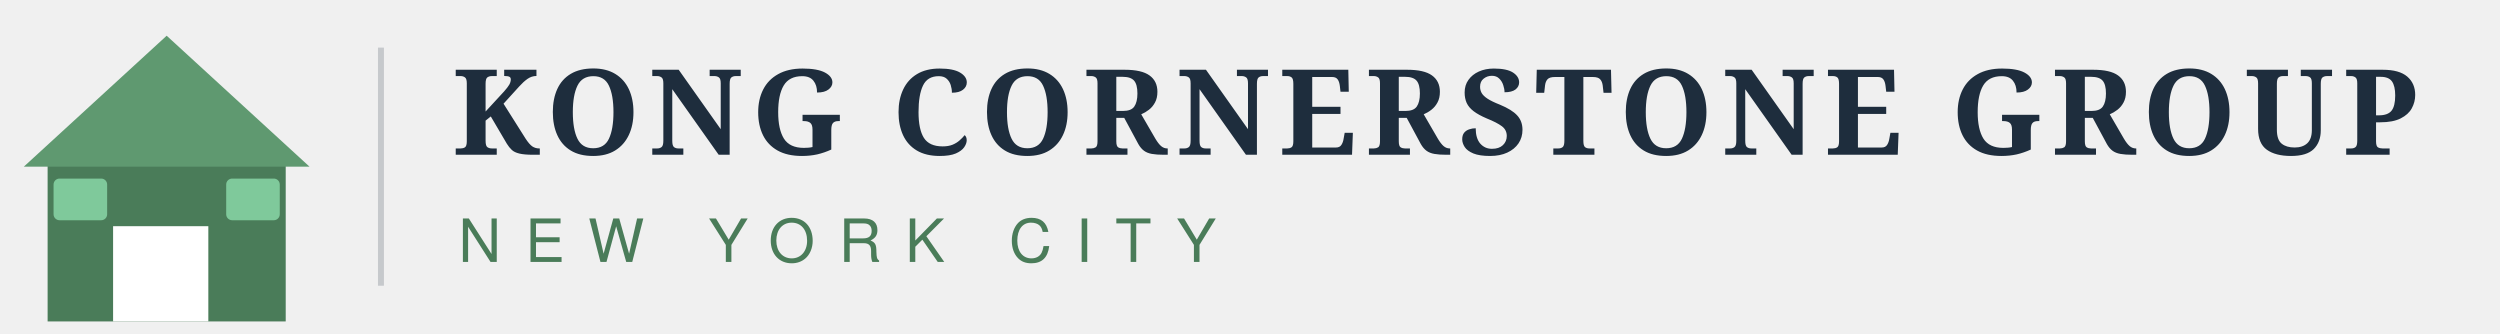
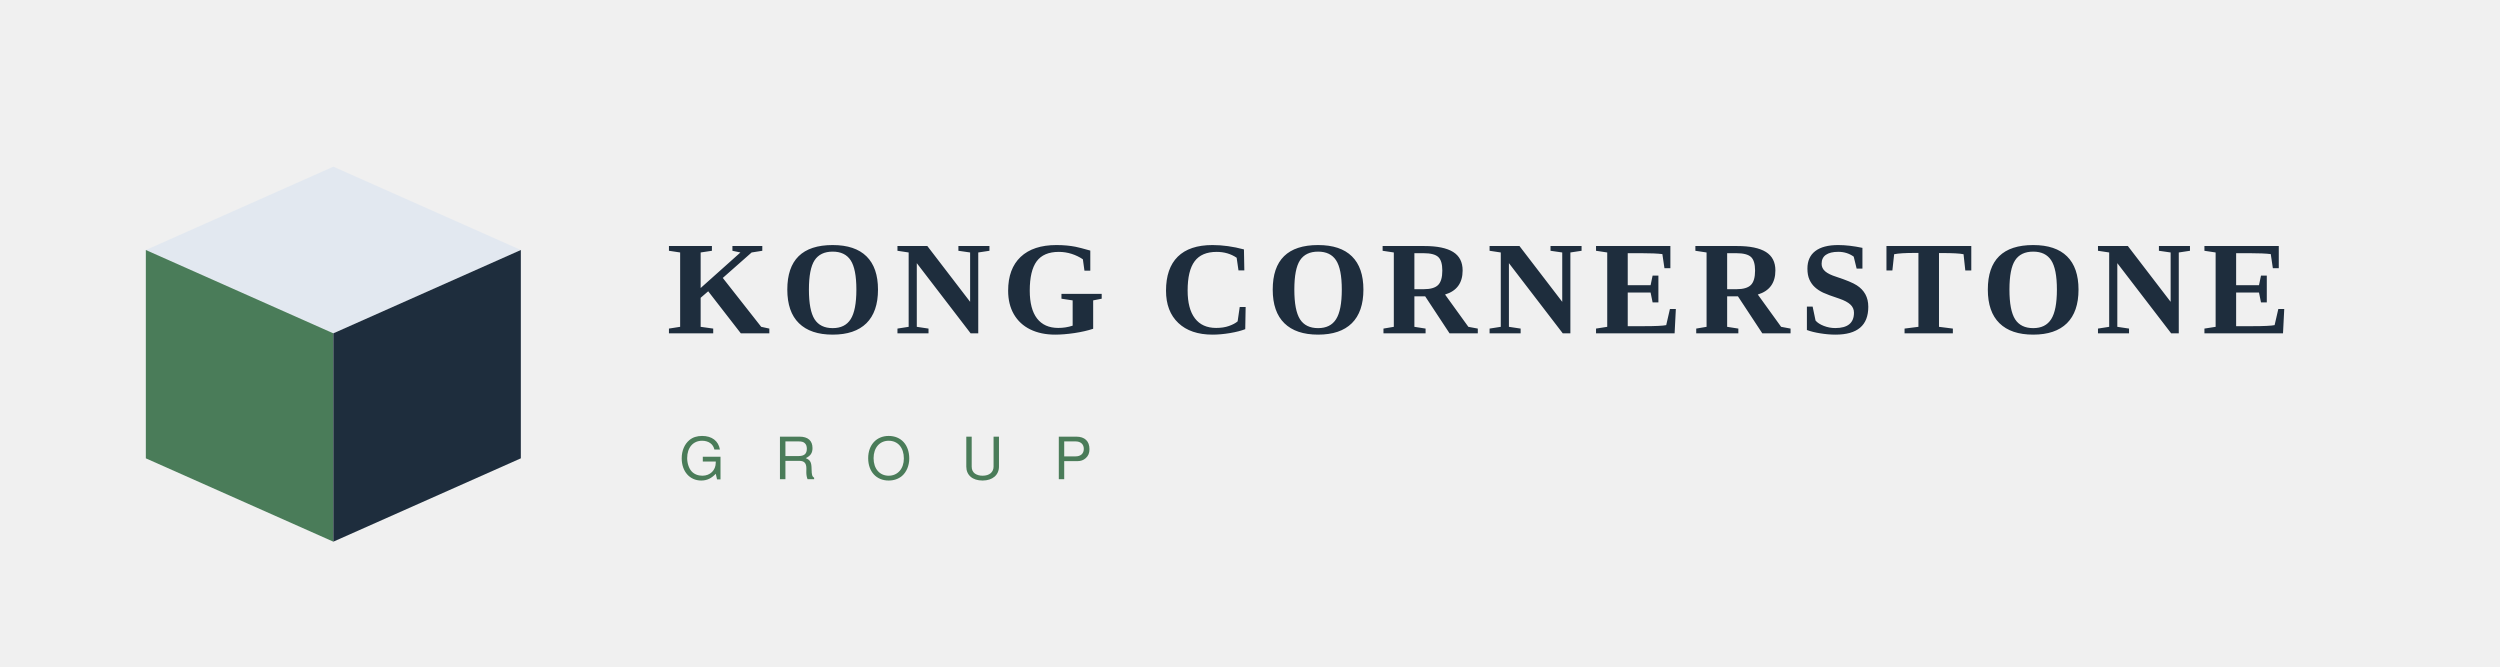
- <svg xmlns="http://www.w3.org/2000/svg" viewBox="0 0 420 56" width="420" height="56">
-   <g transform="translate(2, 2)">
-     <rect x="6" y="24" width="40" height="28" fill="#4a7c59" />
-     <polygon points="2,26 26,4 50,26" fill="#5f9970" />
-     <rect x="17" y="36" width="16" height="16" fill="white" />
-     <rect x="7" y="28" width="9" height="7" fill="#7fc99b" rx="1" />
-     <rect x="36" y="28" width="9" height="7" fill="#7fc99b" rx="1" />
+ <svg xmlns="http://www.w3.org/2000/svg" viewBox="0 0 600 160" width="100%" height="100%">
+   <defs>
+     <style>
+       .title { font-family: 'Didot', 'Bodoni MT', 'Times New Roman', serif; font-size: 32px; font-weight: 700; fill: #1e2d3d; letter-spacing: 2.5px; }
+       .subtitle { font-family: 'Montserrat', 'Helvetica Neue', 'Helvetica', sans-serif; font-size: 14px; font-weight: 400; fill: #4a7c59; letter-spacing: 12px; }
+     </style>
+   </defs>
+   <g transform="translate(30, 25)">
+     <polygon points="50,15 95,35 50,55 5,35" fill="#e2e8f0" />
+     <polygon points="5,35 50,55 50,105 5,85" fill="#4a7c59" />
+     <polygon points="50,55 95,35 95,85 50,105" fill="#1e2d3d" />
  </g>
-   <line x1="64" y1="8" x2="64" y2="48" stroke="rgba(30,45,61,0.2)" stroke-width="1" />
-   <text x="76" y="26" font-family="Georgia, serif" font-size="20" font-weight="700" letter-spacing="1.5" fill="#1e2d3d">KONG CORNERSTONE GROUP</text>
-   <text x="77" y="44" font-family="Helvetica, Arial, sans-serif" font-size="10" font-weight="400" letter-spacing="4" fill="#4a7c59">NEW YORK CITY</text>
+   <text x="160" y="80" class="title">KONG CORNERSTONE</text>
+   <text x="163" y="115" class="subtitle">GROUP</text>
</svg>
